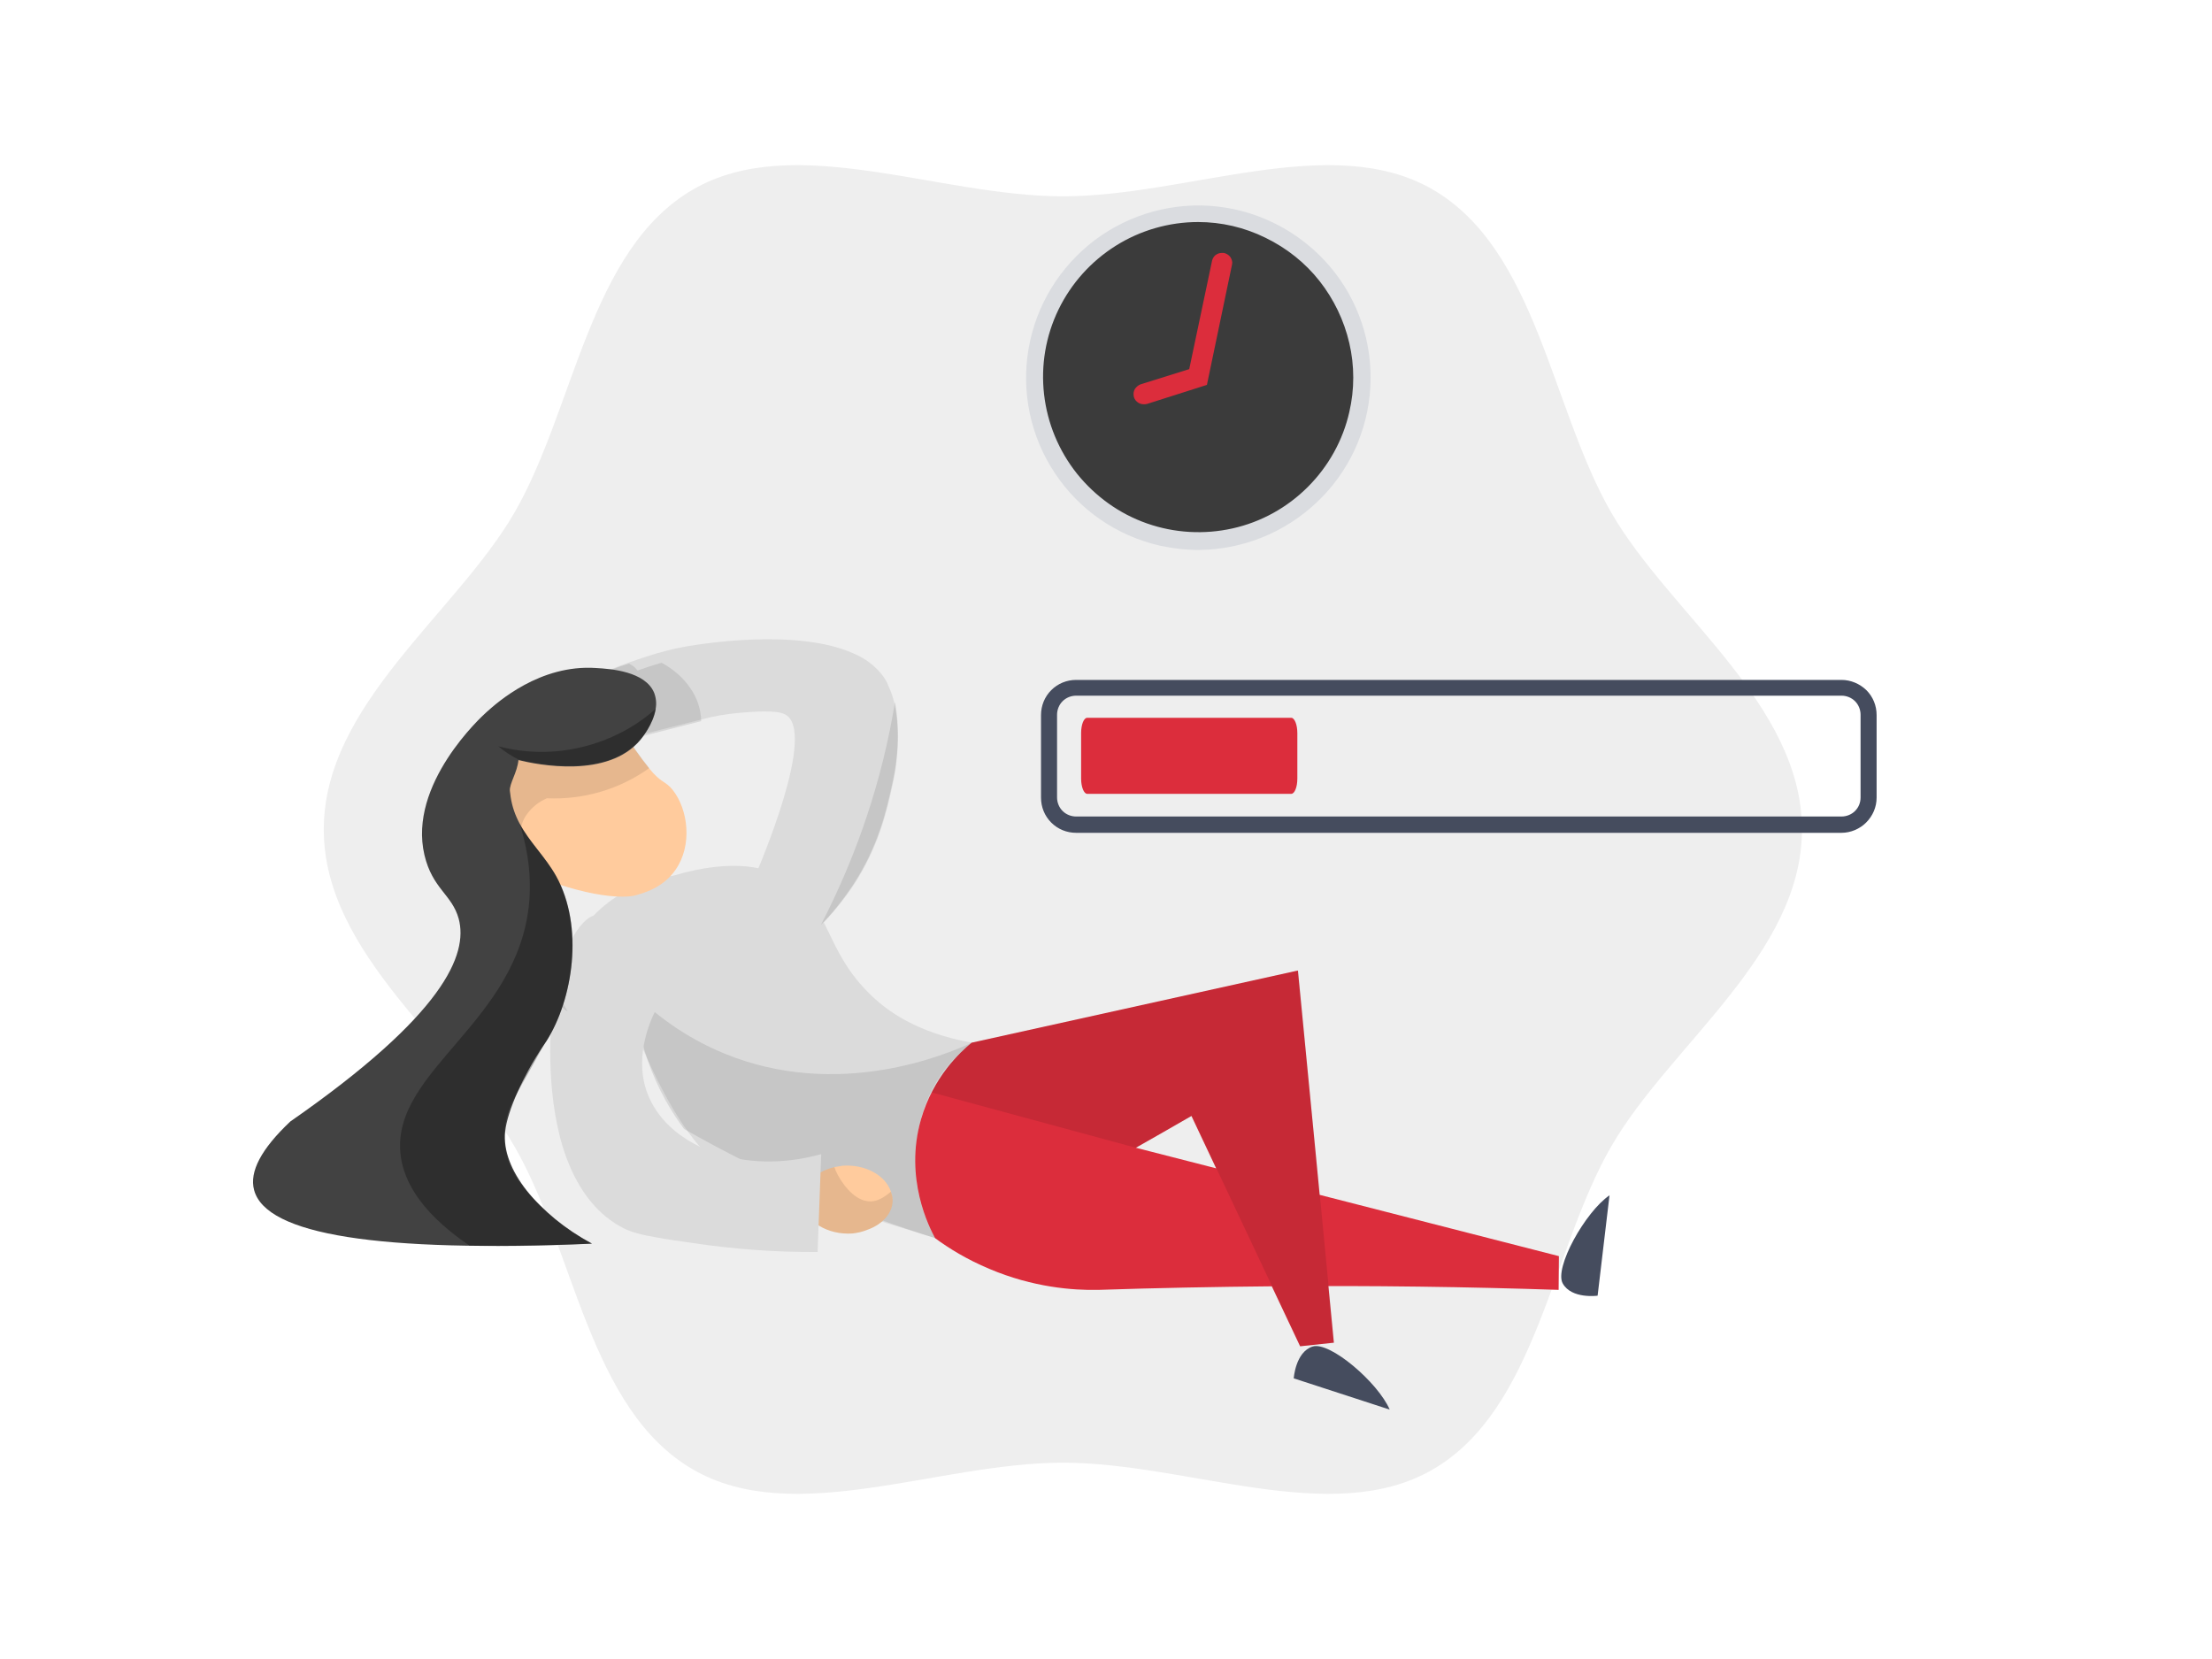
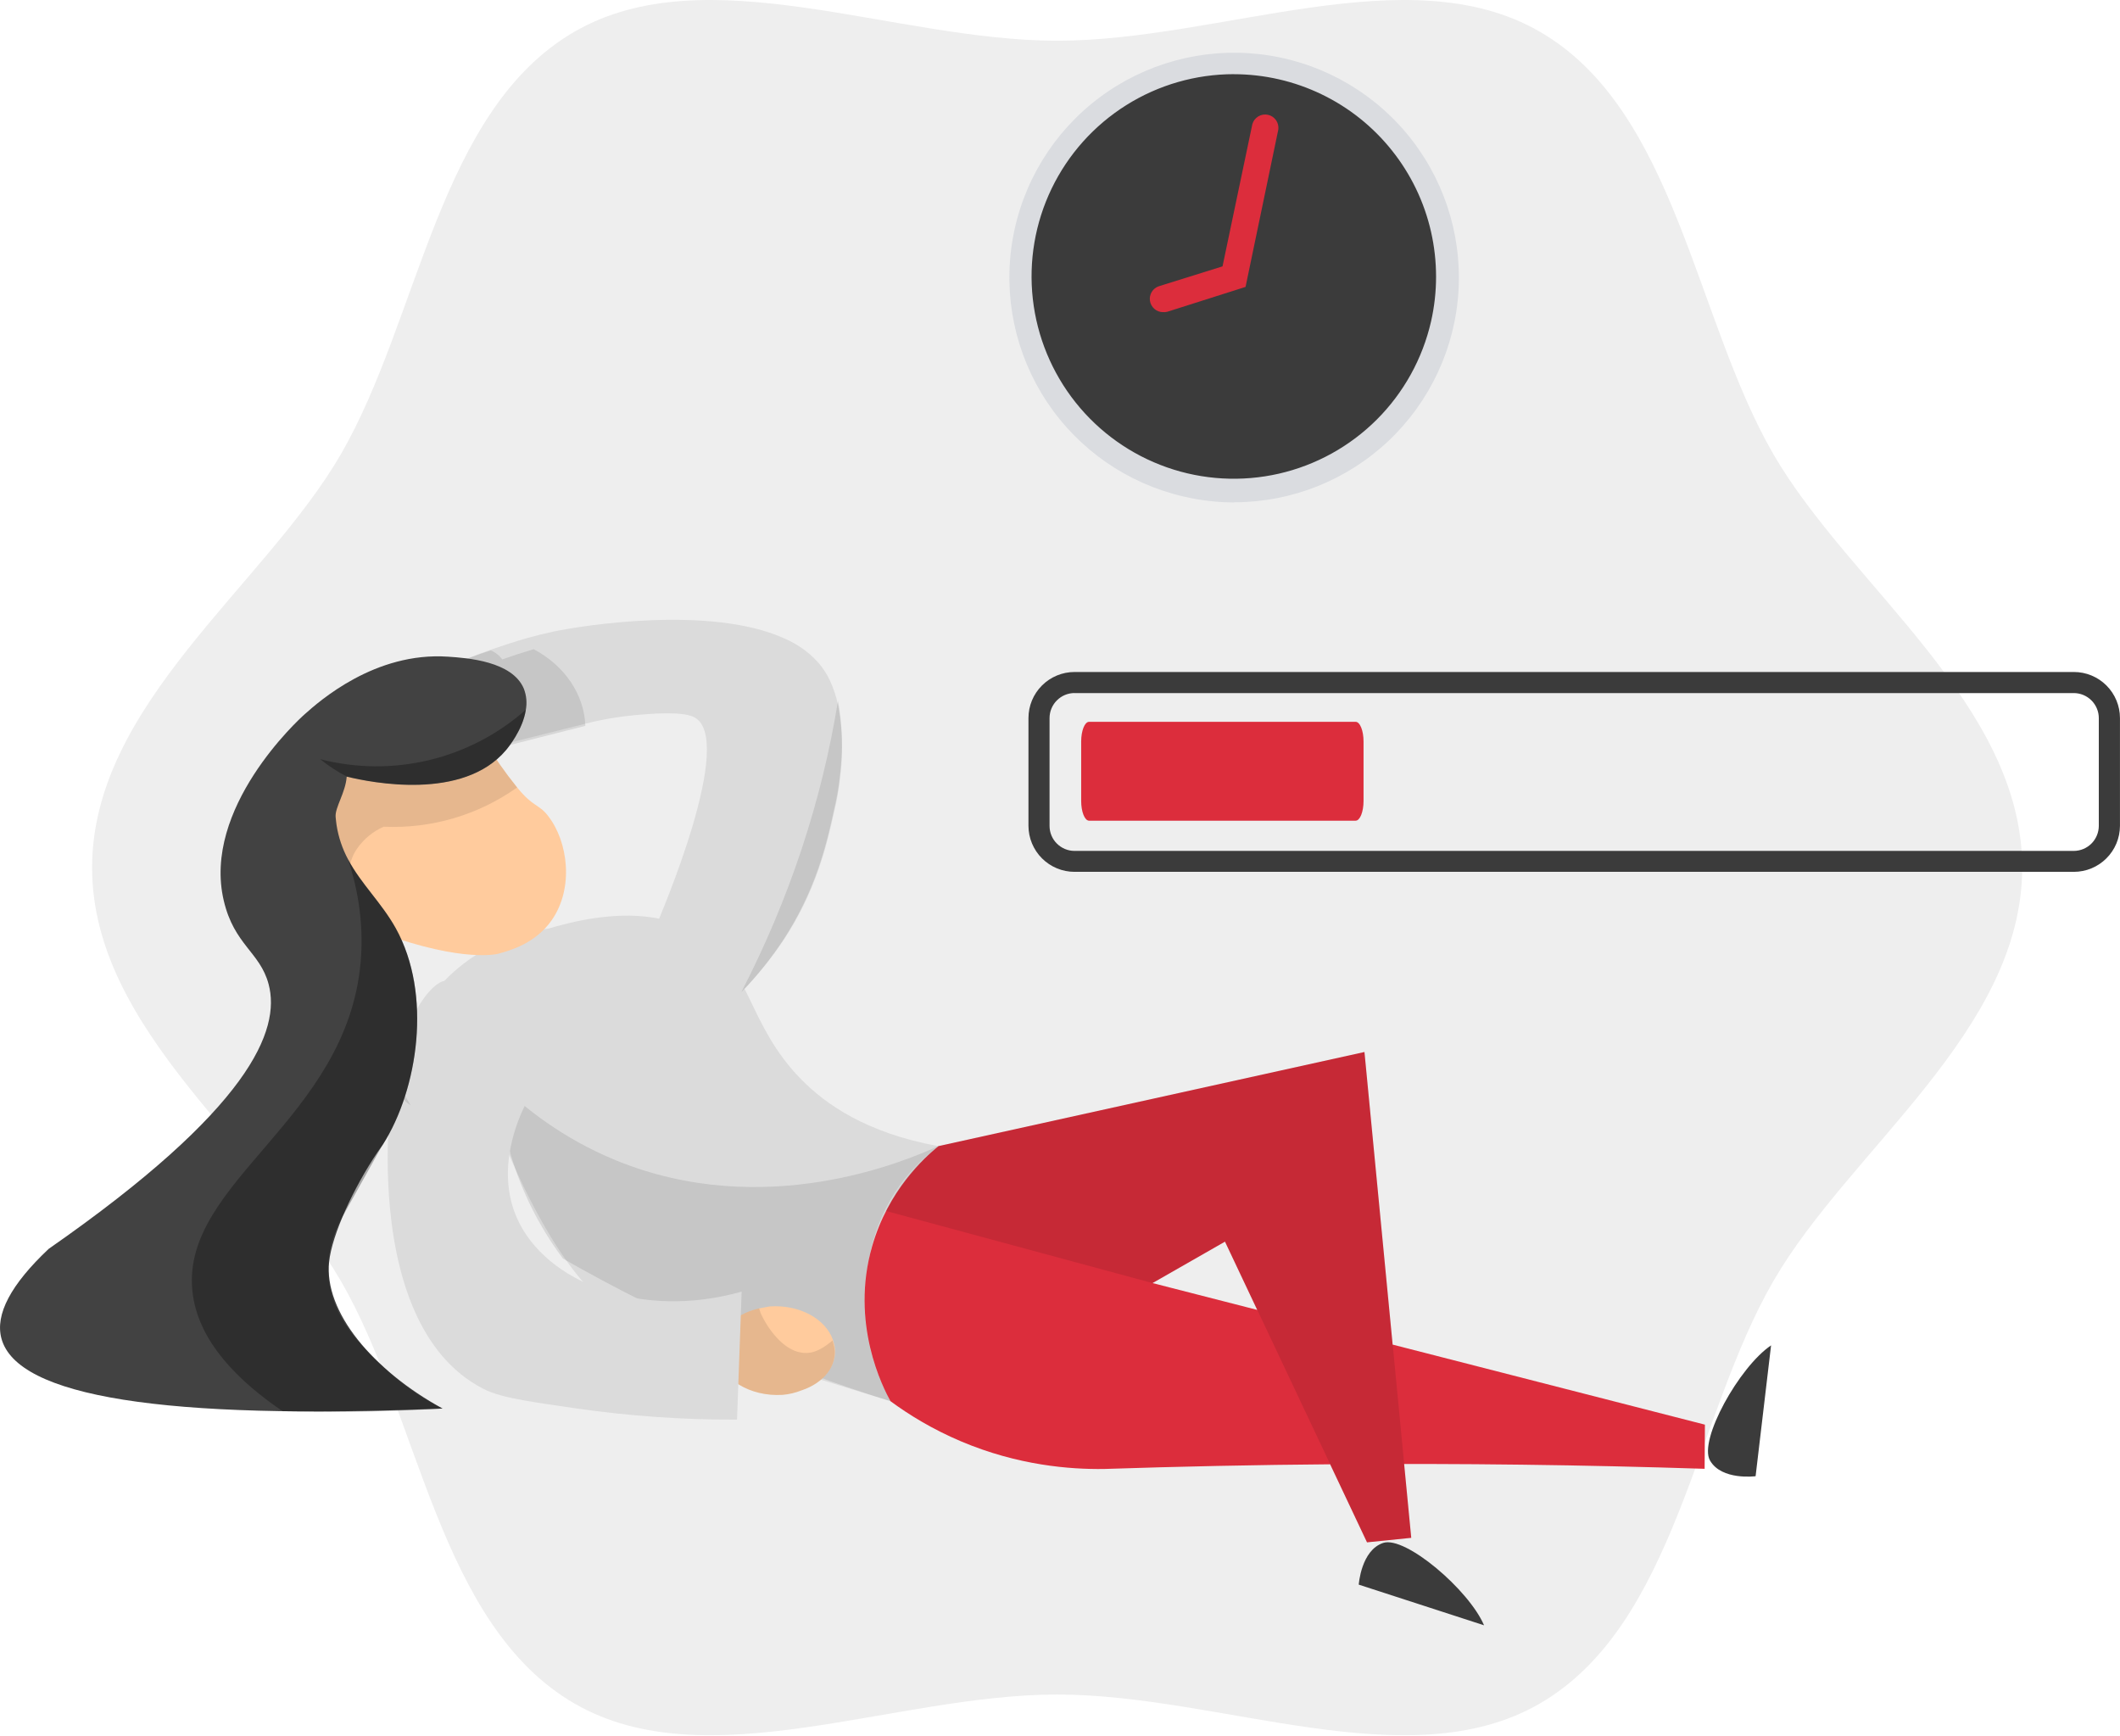
- <svg xmlns="http://www.w3.org/2000/svg" version="1.1" id="Layer_1" x="0px" y="0px" viewBox="0 0 800 600" style="enable-background:new 0 0 800 600;" xml:space="preserve">
-   <style type="text/css">
- 	.st0{opacity:7.000000e-02;enable-background:new    ;}
- 	.st1{fill:#DBDBDB;}
- 	.st2{fill:#DC2D3C;}
- 	.st3{fill:#454C5E;}
- 	.st4{opacity:0.1;enable-background:new    ;}
- 	.st5{fill:#FFCB9D;}
- 	.st6{fill:#3B3B3B;}
- 	.st7{fill:#DADCE0;}
- 	.st8{fill:#424242;}
- 	.st9{opacity:0.3;enable-background:new    ;}
- </style>
-   <path class="st0" d="M117.1,300c0,45.2,47.8,78,68.9,114.5c21.8,37.6,27,95.2,64.7,117c36.5,21.1,88.5-2.5,133.7-2.5  s97.2,23.6,133.7,2.5c37.7-21.8,42.9-79.4,64.7-117c21.1-36.5,68.9-69.3,68.9-114.5c0-45.2-47.8-78-68.9-114.5  c-21.8-37.7-27-95.2-64.7-117C481.5,47.4,429.6,71,384.4,71s-97.2-23.6-133.7-2.5c-37.7,21.8-42.9,79.4-64.7,117  C164.8,222,117.1,254.8,117.1,300z" />
-   <path class="st1" d="M324.4,273.7c-0.1,0.7-0.1,1.3-0.2,1.9c-0.3,3.1-0.9,6.1-1.6,9.2c-2,9.1-5,21.9-14.2,35.8  c-5.5,8.1-12.2,15.5-20.1,22c-5.1-8.4-10.3-16.9-15.4-25.3c1.8-4.2,22.9-53.3,10.9-59c-3.3-1.6-11.5-0.9-16.3-0.5  c-4.7,0.4-9.3,1.2-13.8,2.4l-25.1,6.3l-3.1,0.8c-0.3-1.9-0.9-3.8-1.6-5.7c-0.6-1.5-1.2-3-2-4.4c-2.3-4.2-5.5-8-9.5-11.2  c1.8-0.9,4.4-2.1,7.5-3.5c0,0,3.1-1.3,7.8-3c2.8-1,6.3-2.1,9.8-3.2c2.3-0.6,4.7-1.3,7.1-1.8c8.8-1.9,43.6-7.2,63.8,1.7  c4.4,1.8,8.1,4.6,10.8,8.1c0.6,0.8,1.1,1.6,1.5,2.4c0.2,0.3,0.3,0.6,0.4,0.9c0.1,0.3,0.2,0.5,0.3,0.7c1,2.1,1.7,4.3,2.2,6.6  C324.8,261.2,325,267.5,324.4,273.7z" />
-   <path class="st1" d="M351.5,377.1c-4.4,3.4-9.5,8.2-13.4,15.1c-13.9,24.2-1.6,51.7,0.2,55.6c-5.7-1.8-11.4-3.5-17.2-5.3  c-5.7-1.8-11.4-3.6-17.1-5.3l-9.1-2.8c-20.7-6.3-22.8-6.9-24.6-7.6c-4-1.4-7.7-3.5-11-6.1c-18.7-14.6-33.3-58-33.3-58  c-1.1-5.3-2.7-11.4-5.2-18c-1.9-5.1-4.1-9.6-6.2-13.5c2.7-2.8,7.1-6.7,13.5-9.8c6.1-3,11.7-4.2,15.4-4.7c22-6.5,34.5-3,41.9,1.7  c14.3,9.2,13.1,24.8,28.2,40.1C320.2,365.4,331.4,373.5,351.5,377.1z" />
-   <path class="st2" d="M338.2,447.8c5,3.7,11.5,7.7,19.6,11.1c15.8,6.7,30.2,7.8,39.5,7.6c20.8-0.7,42.1-1.1,63.7-1.3  c35.3-0.3,69.6,0.2,102.7,1.3c0-4.1,0.1-8.2,0.1-12.2c-51-13.1-102-26.1-153-39.2c6.7-3.8,13.4-7.6,20.1-11.5  c13.1,27.8,26.2,55.5,39.3,83.3l12.2-1.3c-4.3-44.9-8.6-89.7-13-134.6c-39.3,8.7-78.7,17.4-118,26.1c-4.1,3.4-13.9,12.4-18.3,27.7  C326.9,426.3,336.2,444.1,338.2,447.8z" />
-   <path class="st3" d="M582.1,432.3l-4.3,36.3c0,0-9.4,1.3-12.6-4.4C562,458.6,573.3,438.3,582.1,432.3" />
-   <path class="st3" d="M502.6,509.8l-34.7-11.3c0,0,0.6-9.5,6.8-11.5S498.4,500,502.6,509.8" />
-   <path class="st4" d="M351.5,377.1c-4,3.3-14.4,12.7-18.7,28.8c-5.6,21.1,3.3,38.2,5.4,41.9c-13.4-4.2-28-9.4-43.3-15.9  c-17.8-7.6-33.6-15.7-47.5-23.6c-4.1-5.5-9.4-13.9-13.2-25c-3.2-9.3-4.4-17.6-4.8-23.9c7.2,7.1,17.9,15.6,32.5,21.6  C303.2,398,342.4,381.3,351.5,377.1z" />
-   <path class="st5" d="M313.6,444.8c-1.7,0.7-3.5,1.1-5.3,1.3c-9,0.6-17-4.3-18-11c-0.8-5.9,4.1-11.3,11.5-13l2.9-0.5  c8.3-0.6,15.5,3.5,17.5,9.3c0.1,0.5,0.4,1.2,0.5,1.7C323.6,438,319.6,442.7,313.6,444.8z" />
-   <path class="st4" d="M313.6,444.8c-1.7,0.7-3.5,1.1-5.3,1.3c-9,0.6-17-4.3-18-11c-0.8-5.9,4.1-11.3,11.5-13c0,0.3,0.3,0.6,0.4,1.2  c1.9,4.3,6.3,10.4,11.4,11.1c3.5,0.6,6.4-1.6,8.6-3.4c0.1,0.5,0.4,1.2,0.5,1.7C323.6,438,319.6,442.7,313.6,444.8z" />
-   <path class="st1" d="M297,417.4c-0.4,11.8-0.9,23.6-1.3,35.4c-15,0.1-30.1-1-44.9-3.2c-5.5-0.8-9.9-1.4-13.5-2.1  c-5.4-0.9-9-1.9-11.8-3.3c-9.2-4.7-15.2-12.8-19.2-21.9c-0.5-1.2-1-2.4-1.5-3.7c-7.6-20.9-5.7-45.9-5.3-50.7  c2-25.1,11.3-36,15.2-36.7c2.7-0.4,5.4-0.3,8,0.2c0.8,0.2,1.7,0.4,2.5,0.7c0.6,0.2,0.9,0.4,0.9,0.4l5.9,4.3  c2.8,2.1,5.6,8.7,5.1,28.6c-2,3.9-8.4,18.1-2.3,31.6C242.6,414.8,268.9,425.3,297,417.4z" />
-   <path class="st4" d="M410.8,415.1c-24.6-6.7-49.2-13.3-73.8-20c1.3-2.7,3.3-6.1,6-9.6c3-3.7,6-6.5,8.5-8.4l0,0  c39.3-8.7,78.7-17.4,118-26.1c0,0.5,2,20.3,2,20.8c0.2,2.5,4.2,44,4.5,46.5c3,31.2,6.3,65.7,6.5,67.3l-12.2,1.3  c-13.1-27.8-26.2-55.5-39.3-83.3C424.1,407.4,417.5,411.2,410.8,415.1z" />
-   <path class="st4" d="M253.6,260.8l-22.3,5.7l-4.1-4.4l-3-3.2c-2.4-2.5-4.7-5-7.1-7.5c-1.6-1.7-3.2-3.4-4.8-5.1  c1.1-0.6,2.2-1.2,3.6-1.8c3.7-1.8,7.6-3.3,11.6-4.5c0.8,0.4,1.6,0.9,2.2,1.5c0.3,0.3,0.6,0.7,0.9,1c2.5-0.9,5.5-1.9,8.7-2.8  c4.2,2.3,7.8,5.4,10.3,9.1C252.1,252.3,253.5,256.5,253.6,260.8L253.6,260.8z" />
-   <path class="st4" d="M324.4,272.6c-0.1,0.7-0.1,1.3-0.2,1.9c-0.3,3.1-0.9,6.2-1.6,9.3c-2,9.2-4.9,22.1-14,36.1  c-3.4,5.1-7.2,10-11.6,14.5c0,0,0-0.1,0-0.1c13.2-25.6,22.2-52.7,26.7-80.5C324.8,260,325,266.4,324.4,272.6z" />
+ <svg xmlns="http://www.w3.org/2000/svg" id="Layer_1" data-name="Layer 1" viewBox="0 0 587.19 480.58">
+   <defs>
+     <style>
+       .cls-1 {
+         fill: #dbdbdb;
+       }
+ 
+       .cls-2 {
+         fill: #ffcb9d;
+       }
+ 
+       .cls-3 {
+         opacity: .3;
+       }
+ 
+       .cls-3, .cls-4, .cls-5 {
+         isolation: isolate;
+       }
+ 
+       .cls-6 {
+         fill: #dadce0;
+       }
+ 
+       .cls-7 {
+         fill: #424242;
+       }
+ 
+       .cls-8 {
+         fill: #3b3b3b;
+       }
+ 
+       .cls-4 {
+         opacity: .07;
+       }
+ 
+       .cls-9 {
+         fill: #dc2d3c;
+       }
+ 
+       .cls-5 {
+         opacity: .1;
+       }
+     </style>
+   </defs>
+   <path class="cls-4" d="m25.51,240.29c0,45.21,47.8,78,68.91,114.5,21.8,37.64,27.03,95.18,64.7,117.01,36.51,21.12,88.48-2.5,133.69-2.5s97.17,23.62,133.68,2.5c37.67-21.83,42.9-79.37,64.7-117.01,21.12-36.5,68.91-69.29,68.91-114.5s-47.8-78.03-68.91-114.5c-21.8-37.65-27.03-95.24-64.7-117.01-36.5-21.12-88.48,2.5-133.68,2.5s-97.17-23.62-133.69-2.5c-37.67,21.78-42.9,79.36-64.7,117.01-21.13,36.46-68.91,69.29-68.91,114.5Z" />
+   <path class="cls-1" d="m232.82,214.01c-.08.72-.14,1.34-.19,1.87-.34,3.08-.89,6.15-1.64,9.18-2.03,9.14-5,21.91-14.25,35.75-5.46,8.08-12.23,15.5-20.11,22.02-5.13-8.44-10.25-16.88-15.38-25.31,1.83-4.21,22.88-53.34,10.86-58.97-3.33-1.56-11.54-.93-16.26-.49-4.66.43-9.27,1.23-13.76,2.38l-25.14,6.31-3.1.82c-.34-1.94-.86-3.84-1.55-5.71-.55-1.49-1.22-2.95-2-4.37-2.28-4.2-5.51-8-9.49-11.18,1.83-.93,4.39-2.1,7.51-3.47,0,0,3.09-1.31,7.78-2.96,2.82-.99,6.26-2.1,9.85-3.15,2.3-.64,4.72-1.25,7.14-1.77,8.76-1.86,43.6-7.23,63.8,1.7,4.39,1.83,8.12,4.63,10.77,8.1.57.77,1.08,1.57,1.53,2.39.16.28.3.57.44.85.14.28.24.47.34.7.97,2.13,1.69,4.34,2.15,6.59,1.17,6.19,1.41,12.48.73,18.73Z" />
+   <path class="cls-1" d="m259.92,317.41c-4.44,3.37-9.49,8.24-13.43,15.1-13.9,24.22-1.63,51.72.15,55.56-5.72-1.76-11.44-3.52-17.15-5.3-5.7-1.78-11.4-3.55-17.07-5.3l-9.13-2.8c-20.7-6.29-22.84-6.94-24.58-7.56-3.99-1.41-7.7-3.46-11.01-6.05-18.65-14.64-33.28-57.96-33.28-57.96-1.05-5.27-2.66-11.38-5.17-17.97-1.94-5.1-4.08-9.59-6.18-13.46,2.67-2.77,7.08-6.69,13.45-9.85,6.11-3.02,11.68-4.18,15.42-4.65,21.99-6.53,34.47-3.01,41.89,1.75,14.27,9.16,13.09,24.81,28.22,40.15,6.58,6.67,17.84,14.71,37.86,18.36Z" />
+   <path class="cls-9" d="m246.65,388.07c5.03,3.7,11.54,7.74,19.56,11.13,15.84,6.7,30.25,7.76,39.49,7.64,20.83-.69,42.07-1.14,63.71-1.31,35.29-.28,69.55.18,102.73,1.26.03-4.08.05-8.16.08-12.23-51-13.07-101.99-26.14-152.99-39.21,6.69-3.82,13.38-7.65,20.06-11.47,13.11,27.75,26.22,55.51,39.34,83.28l12.25-1.25c-4.31-44.88-8.63-89.74-12.96-134.55-39.33,8.69-78.66,17.37-117.99,26.06-4.12,3.39-13.95,12.41-18.35,27.66-6.21,21.52,3.04,39.31,5.07,43Z" />
+   <path class="cls-8" d="m490.55,372.56l-4.29,36.28s-9.45,1.25-12.64-4.37c-3.19-5.62,8.09-25.91,16.93-31.87" />
+   <path class="cls-8" d="m411.04,450.13l-34.7-11.26s.64-9.51,6.76-11.55,23.77,13,27.95,22.82" />
+   <path class="cls-5" d="m259.92,317.41c-3.99,3.27-14.37,12.69-18.66,28.77-5.63,21.08,3.33,38.17,5.39,41.89-13.43-4.18-27.97-9.4-43.28-15.93-17.79-7.59-33.62-15.68-47.46-23.58-4.13-5.52-9.4-13.87-13.22-24.96-3.21-9.32-4.38-17.65-4.77-23.89,7.23,7.08,17.93,15.59,32.55,21.6,41.22,16.94,80.36.26,89.46-3.9Z" />
+   <path class="cls-2" d="m222.02,385.06c-1.68.67-3.46,1.1-5.27,1.25-8.96.55-17-4.29-17.96-10.98-.8-5.89,4.1-11.33,11.48-12.97l2.93-.54c8.28-.56,15.47,3.46,17.51,9.27.1.54.35,1.18.45,1.71.88,5.52-3.07,10.23-9.14,12.26Z" />
+   <path class="cls-5" d="m222.02,385.06c-1.68.67-3.46,1.1-5.27,1.25-8.96.55-17-4.29-17.96-10.98-.8-5.89,4.1-11.33,11.48-12.97,0,.27.26.64.36,1.18,1.89,4.32,6.26,10.37,11.38,11.08,3.54.59,6.44-1.6,8.58-3.36.1.54.35,1.18.45,1.7.99,5.37-2.95,10.08-9.03,12.11Z" />
+   <path class="cls-1" d="m205.42,357.72c-.42,11.82-.85,23.63-1.28,35.45-15.05.06-30.08-1-44.95-3.16-5.51-.8-9.94-1.44-13.54-2.07-5.42-.95-9.02-1.88-11.78-3.3-9.17-4.71-15.23-12.77-19.21-21.95-.52-1.21-1.01-2.43-1.46-3.67-7.65-20.92-5.71-45.9-5.3-50.68,1.95-25.06,11.25-36.04,15.19-36.67,2.67-.38,5.4-.32,8.05.17.84.18,1.68.42,2.49.69.59.2.93.35.93.35l5.87,4.32c2.82,2.14,5.58,8.74,5.13,28.6-1.95,3.91-8.42,18.05-2.33,31.65,7.89,17.65,34.16,28.19,62.2,20.27Z" />
+   <path class="cls-5" d="m319.22,355.35c-24.6-6.65-49.21-13.31-73.81-19.96,1.33-2.73,3.25-6.08,6.03-9.57,2.96-3.71,5.99-6.46,8.48-8.41h0c39.34-8.69,78.67-17.37,118.01-26.06.05.49,1.96,20.31,2.01,20.81.24,2.48,4.24,44,4.48,46.46,3,31.17,6.33,65.73,6.47,67.27l-12.25,1.25c-13.12-27.76-26.23-55.52-39.34-83.28-6.69,3.83-13.38,7.65-20.08,11.48Z" />
+   <path class="cls-5" d="m162.07,201.04l-22.27,5.65-4.12-4.38-2.99-3.18c-2.36-2.51-4.71-5.03-7.07-7.54-1.62-1.71-3.22-3.42-4.83-5.13,1.05-.57,2.22-1.19,3.6-1.83,3.71-1.76,7.59-3.26,11.59-4.49.83.37,1.58.86,2.22,1.45.34.32.64.67.9,1.04,2.49-.89,5.54-1.88,8.72-2.83,4.25,2.26,7.77,5.37,10.27,9.07,2.49,3.69,3.88,7.86,4.03,12.11l-.04.04Z" />
+   <path class="cls-5" d="m232.84,212.91c-.07.72-.14,1.35-.19,1.89-.34,3.11-.88,6.21-1.61,9.27-1.99,9.23-4.92,22.14-14.02,36.12-3.37,5.12-7.25,9.98-11.6,14.52,0-.03,0-.06,0-.1,13.21-25.63,22.2-52.73,26.69-80.51,1.14,6.22,1.39,12.53.73,18.8Z" />
  <g>
-     <path class="st3" d="M666,301.2H389.2c-3.4,0-6.6-1.3-9-3.7c-2.4-2.4-3.7-5.6-3.7-9v-29.9c0-3.4,1.3-6.6,3.7-9   c2.4-2.4,5.6-3.7,9-3.7H666c3.4,0,6.6,1.4,9,3.7c2.4,2.4,3.7,5.6,3.7,9v29.9c0,3.4-1.4,6.6-3.8,9   C672.6,299.8,669.3,301.2,666,301.2z M389.2,251.6c-1.8,0-3.6,0.7-4.9,2c-1.3,1.3-2,3.1-2,4.9v29.9c0,1.8,0.7,3.6,2,4.9   c1.3,1.3,3.1,2,4.9,2H666c1.8,0,3.6-0.7,4.9-2c1.3-1.3,2-3,2-4.9v-29.9c0-1.8-0.7-3.6-2-4.9c-1.3-1.3-3.1-2-4.9-2H389.2z" />
-     <path class="st2" d="M467,259.6h-73.8c-1.2,0-2.2,2.4-2.2,5.5v16.5c0,3,1,5.5,2.2,5.5H467c1.2,0,2.2-2.4,2.2-5.5v-16.5   C469.2,262.1,468.2,259.6,467,259.6z" />
+     <path class="cls-8" d="m574.42,241.46h-276.8c-3.38,0-6.62-1.35-9.01-3.73-2.39-2.39-3.74-5.62-3.75-9v-29.86c0-3.38,1.34-6.63,3.74-9.02,2.39-2.39,5.64-3.74,9.02-3.74h276.8c3.39,0,6.63,1.35,9.02,3.74,2.39,2.39,3.74,5.64,3.74,9.02v29.86c-.01,3.38-1.36,6.61-3.76,9-2.39,2.39-5.63,3.73-9.01,3.73Zm-276.8-49.52c-1.84,0-3.6.74-4.89,2.04-1.3,1.3-2.03,3.06-2.03,4.9v29.86c0,1.84.73,3.6,2.03,4.89,1.3,1.3,3.06,2.03,4.89,2.03h276.8c1.83-.01,3.58-.75,4.87-2.04,1.29-1.3,2.02-3.05,2.03-4.88v-29.86c0-1.84-.74-3.6-2.04-4.9-1.3-1.3-3.06-2.03-4.9-2.03h-276.76Z" />
+     <path class="cls-9" d="m375.48,199.91h-73.83c-1.21,0-2.19,2.45-2.19,5.46v16.46c0,3.02.98,5.46,2.19,5.46h73.83c1.21,0,2.19-2.45,2.19-5.46v-16.46c0-3.02-.98-5.46-2.19-5.46Z" />
  </g>
  <g>
-     <path class="st6" d="M491.2,148.9c7-32-13.3-63.6-45.3-70.6c-32-7-63.6,13.3-70.6,45.3c-7,32,13.3,63.6,45.3,70.6   C452.7,201.2,484.3,180.9,491.2,148.9z" />
-     <path class="st7" d="M433.4,198.9c-4.7,0-9.5-0.6-14.1-1.6c-15.5-3.6-29-12.9-37.8-26.2c-8.8-13.2-12.2-29.3-9.5-45   c2.7-15.7,11.3-29.7,24-39.3c12.7-9.5,28.6-13.9,44.4-12.1c15.8,1.8,30.3,9.6,40.6,21.7c10.3,12.1,15.5,27.8,14.6,43.6   c-0.9,15.9-7.8,30.8-19.4,41.7C464.6,192.7,449.3,198.8,433.4,198.9L433.4,198.9z M433.3,80.3c-10.5,0-20.9,3-29.8,8.6   c-8.9,5.6-16.1,13.6-20.7,23.1s-6.4,20.1-5.2,30.6c1.2,10.5,5.3,20.4,11.9,28.7c6.6,8.2,15.3,14.5,25.3,18c10,3.5,20.7,4.1,31,1.8   c10.3-2.3,19.7-7.5,27.2-15c7.5-7.5,12.7-16.9,15-27.1c1.9-8.2,1.9-16.7,0-24.9c-1.9-8.2-5.6-15.9-10.8-22.5   c-5.2-6.6-11.9-11.9-19.5-15.6C450,82.2,441.7,80.3,433.3,80.3z" />
-     <path class="st2" d="M413.6,146.2c-0.9,0-1.7-0.3-2.4-0.9c-0.7-0.6-1.1-1.4-1.2-2.2c-0.1-0.9,0-1.7,0.5-2.5c0.5-0.7,1.2-1.3,2-1.6   l17.6-5.5l8.3-39.4c0.3-0.9,0.8-1.7,1.6-2.1c0.8-0.5,1.7-0.6,2.7-0.5c0.9,0.2,1.7,0.7,2.3,1.5c0.5,0.8,0.8,1.7,0.6,2.6l-9.1,43.6   l-21.7,6.9C414.4,146.2,414,146.2,413.6,146.2z" />
+     <path class="cls-8" d="m399.71,89.23c6.99-31.99-13.28-63.58-45.27-70.57-31.99-6.99-63.58,13.28-70.57,45.27-6.99,31.99,13.28,63.58,45.27,70.57,31.99,6.99,63.58-13.28,70.57-45.27Z" />
+     <path class="cls-6" d="m341.88,139.16c-4.74-.02-9.46-.57-14.07-1.65-15.49-3.58-29.02-12.94-37.82-26.18-8.8-13.24-12.21-29.34-9.52-45.01,2.69-15.67,11.27-29.71,23.98-39.25,12.71-9.54,28.6-13.86,44.39-12.07,15.79,1.79,30.31,9.56,40.56,21.71,10.25,12.15,15.47,27.76,14.58,43.63-.89,15.87-7.82,30.8-19.36,41.73-11.55,10.93-26.83,17.02-42.73,17.04v.05Zm-.12-118.62c-10.55,0-20.88,2.97-29.81,8.58-8.93,5.61-16.1,13.62-20.68,23.12s-6.38,20.1-5.2,30.58c1.18,10.48,5.29,20.41,11.86,28.66,6.57,8.25,15.34,14.47,25.29,17.96,9.95,3.49,20.69,4.09,30.97,1.75,10.28-2.34,19.69-7.54,27.15-14.99,7.46-7.45,12.66-16.86,15.02-27.14,1.87-8.2,1.86-16.72-.01-24.93-1.87-8.2-5.57-15.88-10.82-22.46-5.24-6.58-11.9-11.9-19.48-15.55-7.58-3.66-15.88-5.56-24.3-5.57Z" />
+     <path class="cls-9" d="m322.09,86.45c-.87-.01-1.71-.33-2.36-.91-.65-.57-1.09-1.36-1.22-2.22-.13-.86.05-1.74.5-2.48.45-.74,1.16-1.3,1.98-1.57l17.62-5.5,8.26-39.38c.25-.9.84-1.66,1.64-2.15.8-.48,1.75-.64,2.66-.45.91.19,1.72.72,2.25,1.48.54.76.76,1.7.64,2.62l-9.07,43.57-21.7,6.89c-.39.1-.8.12-1.2.09Z" />
  </g>
-   <path class="st5" d="M243.3,285.7c-2.7-3.4-4.1-2.3-8.6-7.9c-3.3-4.1-6.3-8.4-9-12.8c-1.6-2.5-2.5-4.3-2.5-4.3L207,253l-31.4,8.9  c1.9,5.2,1.4,9.4-0.1,10.1c-1.5,0.7-4-1.6-4.5-2.1c1.3,4.1,3.3,10,6,17.2c0.6,1.6,1.2,3,1.3,3.4c2.3,5.7,5.1,11.1,8.5,16.2  c1.3,2,2.6,3.9,4,5.8c1,1.3,2,2.6,3.1,3.8c1.2,1.3,2.6,1.6,3.4,1.9c22.8,8.3,32.2,5.7,32.2,5.7c3.3-0.9,10.3-2.8,14.8-9.3  C250.5,305.7,248.9,292.8,243.3,285.7z" />
-   <path class="st4" d="M202.5,363.1c0.7,1.1,1.6,2.1,2.8,2.7c-1.4-2.5-3-4.9-4.8-7.2C201.1,360.1,201.8,361.6,202.5,363.1z   M225.8,264.9c-1.6-2.5-2.5-4.3-2.5-4.3L207,253l-31.4,8.9c1.9,5.2,1.4,9.4-0.1,10.1c-1.5,0.7-4-1.6-4.5-2.1c1.3,4.1,3.3,10,6,17.2  c0.6,1.6,1.2,3,1.3,3.5c2.3,5.7,5.1,11.1,8.5,16.2l0.1-0.5c1.7-4.9,0.8-7.7,3.5-11.6c1.9-2.7,4.4-4.7,7.4-6  c13.2,0.6,26.2-3.2,37-10.9C231.5,273.7,228.5,269.4,225.8,264.9z" />
-   <path class="st8" d="M215.6,241.6c-20.3-1.4-35.7,12.4-39.7,16c-1.7,1.5-28.4,26-22.4,51.6c2.9,12.3,10,14.3,12.4,23.1  c3.4,12.8-5.1,34.5-60.9,73.3c-10.5,9.9-14.9,18.2-13.1,24.8c4.3,16.2,45,22.6,122.2,19.4c-19.4-10.6-32.9-26.9-31.4-40.6  c0.8-7.5,6.7-20.4,13.4-30.4c0.9-1.3,0.9-1.3,1.5-2.2c9.6-15.1,13.7-41.4,3.5-59.8c-4-7.1-9.6-12.2-13.2-19c-1.6-3-2.7-6.2-3.2-9.5  c-0.1-0.7-0.2-1.5-0.3-2.3c-0.2-2.6,2.7-6.7,3.1-11.1c6.9,1.7,32.3,6.8,44.1-7.3c0.5-0.6,4.6-5.6,5.5-11.1c0.4-2,0.2-4-0.5-5.9  C233.4,242.8,220.9,241.9,215.6,241.6z" />
-   <path class="st9" d="M201.1,316.8c-4-7.1-9.6-12.2-13.2-19c2,6.2,4.5,16.3,3.5,28.4c-3.9,43.6-49.4,60.7-46.6,90.8  c0.8,8.2,5.4,20.2,25,33.5c6,0.1,12.1,0.2,18.4,0.1c9-0.1,17.6-0.4,25.9-0.9c-7.1-3.6-12.3-7.7-15.9-11.1  c-6.4-6-14.9-13.9-15.7-25.7c-0.5-6.5,1.6-12,3.4-15.6c6.5-11.6,11.2-20.1,11.3-20.3c0.3-0.4,0.3-0.4,0.4-0.6  C207.2,361.4,211.4,335.1,201.1,316.8z M237.2,256.3c-7.6,6.8-16.8,11.5-26.8,13.9c-9.9,2.4-20.3,2.3-30.2-0.3  c2.3,1.9,4.7,3.5,7.3,4.8c6.9,1.7,32.3,6.8,44.1-7.3C232.2,266.8,236.3,261.8,237.2,256.3L237.2,256.3z" />
+   <path class="cls-2" d="m151.81,225.97c-2.67-3.42-4.07-2.31-8.59-7.91-3.29-4.07-6.29-8.37-8.99-12.85-1.6-2.54-2.5-4.25-2.5-4.25l-16.3-7.68-31.44,8.9c1.92,5.18,1.42,9.38-.06,10.07-1.48.69-4.01-1.63-4.53-2.14,1.33,4.06,3.33,9.99,6.03,17.23.63,1.6,1.17,2.98,1.34,3.45,2.32,5.65,5.15,11.09,8.45,16.23,1.26,1.98,2.61,3.93,4.01,5.78,1.04,1.34,2.05,2.6,3.12,3.8,1.15,1.28,2.63,1.59,3.43,1.88,22.78,8.26,32.2,5.67,32.2,5.67,3.29-.9,10.32-2.84,14.84-9.31,6.17-8.84,4.57-21.72-1.02-28.87Z" />
+   <path class="cls-5" d="m110.96,303.37c.69,1.13,1.65,2.07,2.79,2.75-1.45-2.5-3.04-4.92-4.76-7.24.61,1.57,1.24,3.05,1.98,4.5Zm23.26-98.15c-1.6-2.54-2.5-4.25-2.5-4.25l-16.3-7.64-31.44,8.9c1.92,5.18,1.42,9.38-.06,10.07s-4.01-1.63-4.53-2.13c1.33,4.06,3.33,9.99,6.03,17.23.63,1.6,1.17,2.99,1.34,3.45,2.32,5.65,5.15,11.09,8.45,16.23l.15-.46c1.71-4.88.84-7.66,3.55-11.61,1.85-2.65,4.4-4.75,7.36-6.05,13.19.6,26.2-3.23,36.96-10.87-3.29-4.07-6.3-8.37-9.01-12.85Z" />
+   <path class="cls-7" d="m124.09,181.87c-20.25-1.39-35.68,12.36-39.72,15.96-1.73,1.52-28.39,26.01-22.4,51.57,2.88,12.31,10.04,14.26,12.42,23.14,3.42,12.8-5.13,34.51-60.91,73.34-10.49,9.89-14.86,18.16-13.09,24.79,4.3,16.17,45.03,22.64,122.19,19.43-19.4-10.63-32.89-26.86-31.42-40.64.8-7.51,6.72-20.44,13.43-30.39.91-1.35.94-1.27,1.53-2.2,9.57-15.13,13.7-41.45,3.47-59.83-3.95-7.07-9.57-12.22-13.17-19.01-1.6-2.97-2.68-6.19-3.2-9.52-.11-.72-.18-1.49-.26-2.26-.22-2.6,2.74-6.71,3.07-11.15,6.92,1.69,32.25,6.75,44.12-7.34.53-.62,4.64-5.61,5.48-11.08.38-1.99.2-4.04-.53-5.93-3.19-7.65-15.69-8.52-20.99-8.88Z" />
+   <path class="cls-3" d="m109.59,257.05c-3.95-7.07-9.57-12.22-13.17-19.01,2.04,6.21,4.54,16.33,3.47,28.45-3.87,43.59-49.44,60.69-46.63,90.82.77,8.23,5.4,20.18,25.01,33.53,5.97.15,12.1.2,18.4.14,8.96-.09,17.6-.39,25.9-.87-7.09-3.59-12.29-7.72-15.89-11.1-6.42-6.03-14.85-13.95-15.67-25.7-.46-6.51,1.58-11.97,3.42-15.56,6.46-11.61,11.2-20.09,11.33-20.31.25-.4.27-.42.36-.57,9.57-15.13,13.74-41.45,3.47-59.82Zm36.02-60.46c-7.65,6.76-16.84,11.54-26.76,13.92-9.92,2.38-20.28,2.29-30.16-.26,2.27,1.86,4.73,3.47,7.34,4.8,6.92,1.69,32.25,6.75,44.12-7.34.53-.62,4.64-5.6,5.48-11.08v-.04Z" />
</svg>
